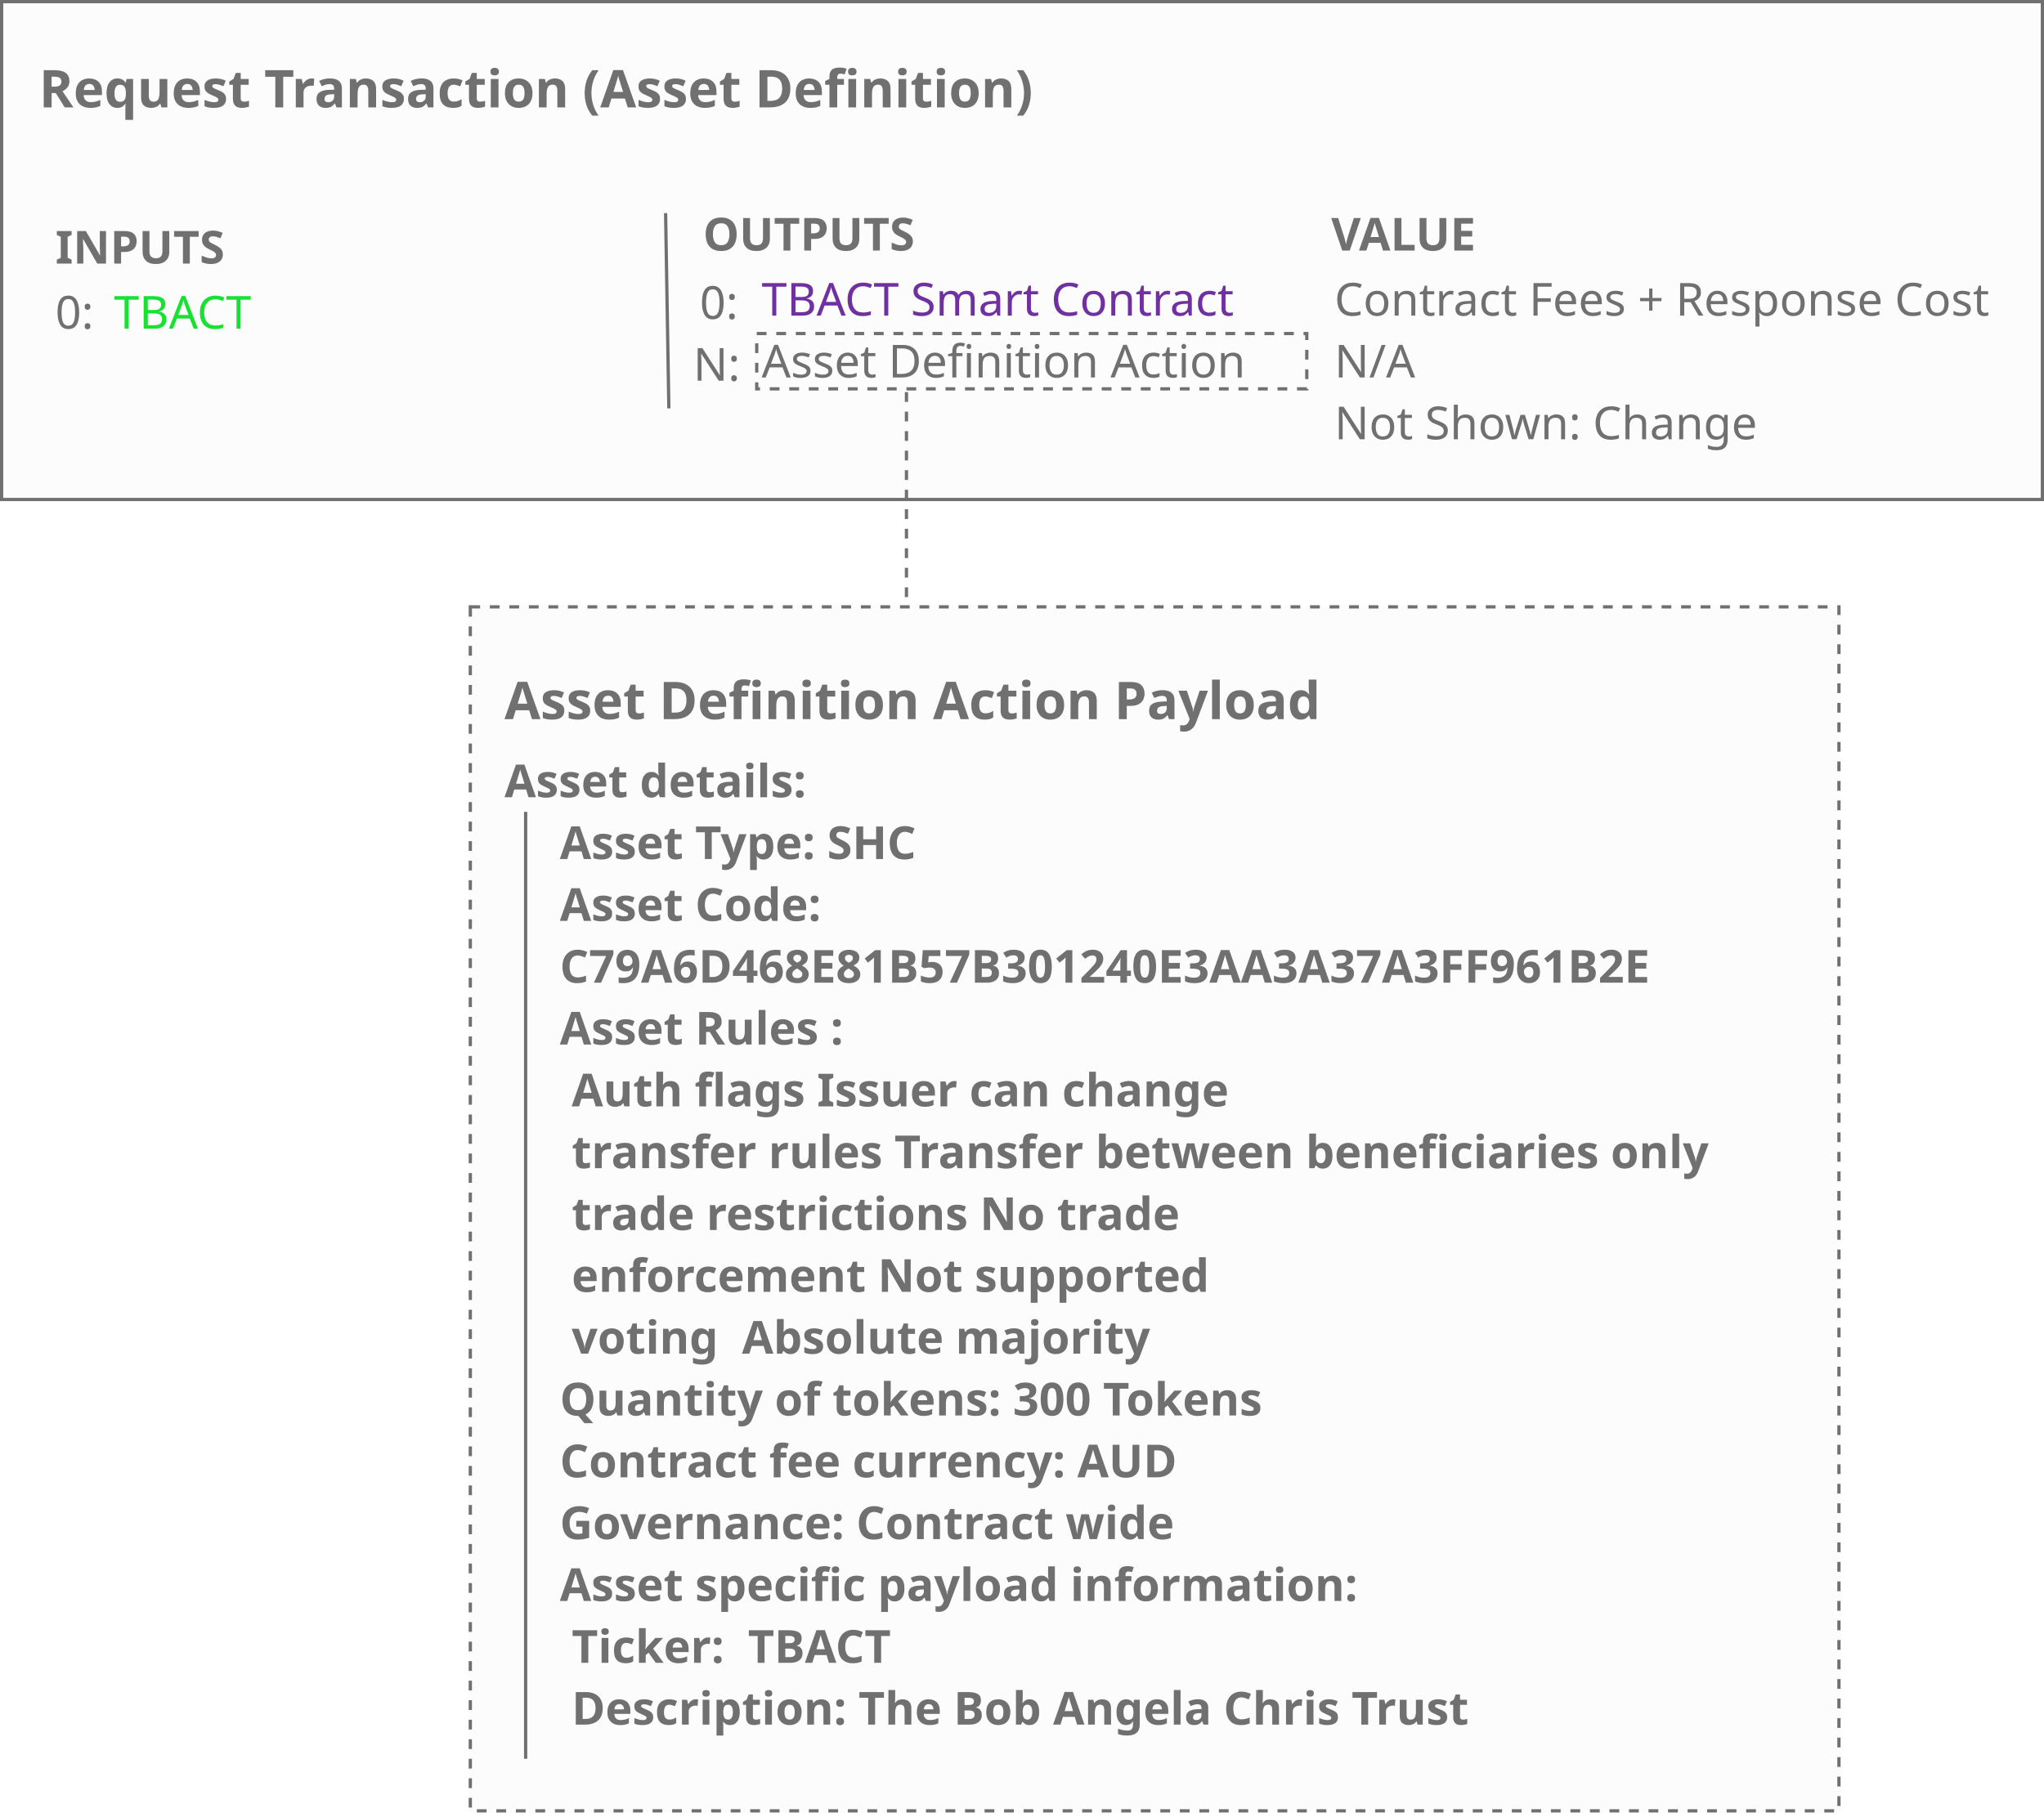
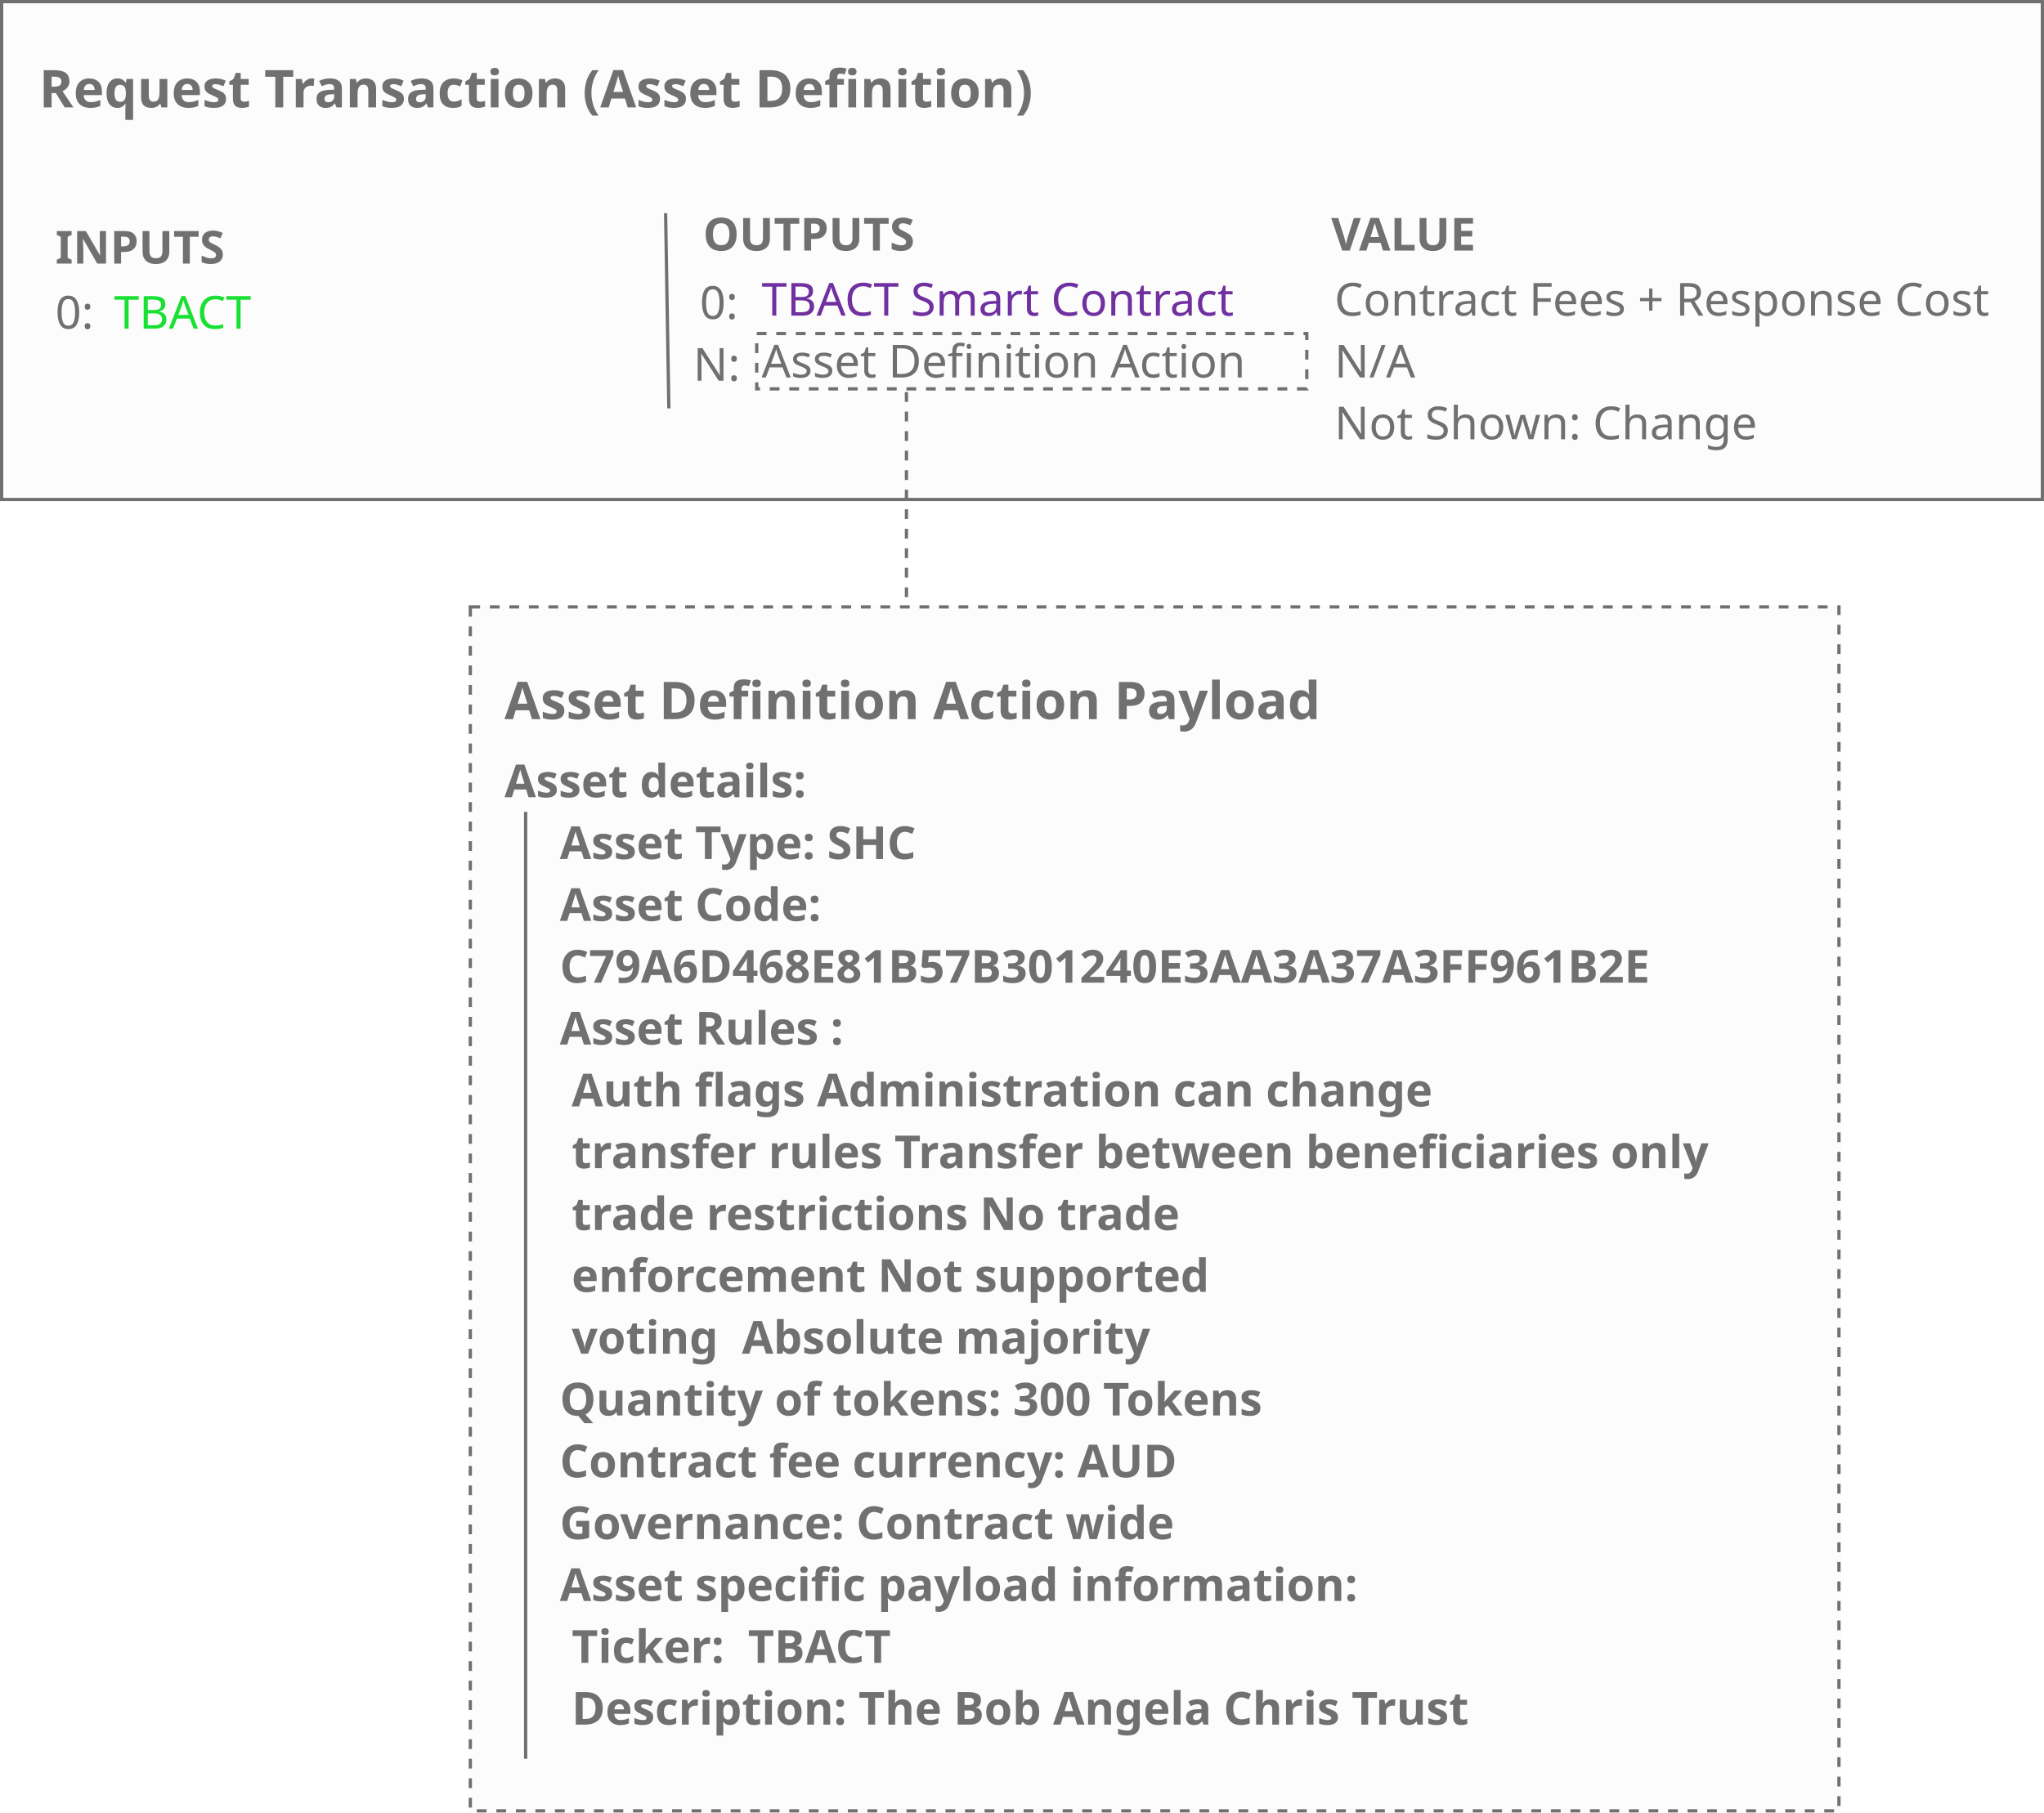
<svg xmlns="http://www.w3.org/2000/svg" width="628" height="557" viewBox="0 0 628 557">
  <g id="tbact-asset-definition" transform="translate(-11182 10710)">
    <g id="Rectangle_301" data-name="Rectangle 301" transform="translate(11182 -10710)" fill="#fcfcfc" stroke="#707070" stroke-width="1">
      <rect width="628" height="154" stroke="none" />
      <rect x="0.5" y="0.5" width="627" height="153" fill="none" />
    </g>
    <line id="Line_360" data-name="Line 360" x2="1" y2="60" transform="translate(11386.5 -10644.5)" fill="none" stroke="#707070" stroke-width="1" />
    <text id="INPUTS" transform="translate(11199 -10644)" fill="#707070" font-size="14" font-family="SegoeUI-Bold, Segoe UI" font-weight="700">
      <tspan x="0" y="15">INPUTS</tspan>
    </text>
    <text id="OUTPUTS_" data-name="OUTPUTS " transform="translate(11398 -10648)" fill="#707070" font-size="14" font-family="SegoeUI-Bold, Segoe UI" font-weight="700">
      <tspan x="0" y="15">OUTPUTS </tspan>
    </text>
    <text id="_0:_" data-name="0: " transform="translate(11199 -10609)" fill="#707070" font-size="14" font-family="SegoeUI, Segoe UI">
      <tspan x="0" y="0">0: </tspan>
    </text>
    <text id="VALUE" transform="translate(11591 -10648)" fill="#707070" font-size="14" font-family="SegoeUI-Bold, Segoe UI" font-weight="700">
      <tspan x="0" y="15">VALUE</tspan>
    </text>
    <g id="Rectangle_302" data-name="Rectangle 302" transform="translate(11326 -10524)" fill="#fcfcfc" stroke="#707070" stroke-width="1" stroke-dasharray="3">
      <rect width="421.499" height="371" stroke="none" />
      <rect x="0.5" y="0.5" width="420.499" height="370" fill="none" />
    </g>
    <text id="Asset_Definition_Action_Payload" data-name="Asset Definition Action Payload" transform="translate(11337 -10489)" fill="#707070" font-size="16" font-family="SegoeUI-Semibold, Segoe UI" font-weight="600">
      <tspan x="0" y="0">Asset Definition Action Payload</tspan>
    </text>
    <line id="Line_361" data-name="Line 361" y2="66" transform="translate(11460.5 -10589.5)" fill="none" stroke="#707070" stroke-width="1" stroke-dasharray="3" />
    <text id="_0:_2" data-name="0: " transform="translate(11397 -10612)" fill="#707070" font-size="14" font-family="SegoeUI, Segoe UI">
      <tspan x="0" y="0">0: </tspan>
    </text>
    <text id="TBACT_Smart_Contract" data-name="TBACT Smart Contract" transform="translate(11416 -10613)" fill="#7030a0" font-size="14" font-family="SegoeUI, Segoe UI">
      <tspan x="0" y="0">TBACT Smart Contract</tspan>
    </text>
    <text id="Contract_Fees_Response_Cost_" data-name="Contract Fees + Response Cost " transform="translate(11592 -10613)" fill="#707070" font-size="14" font-family="SegoeUI, Segoe UI">
      <tspan x="0" y="0">Contract Fees + Response Cost </tspan>
    </text>
    <g id="Rectangle_303" data-name="Rectangle 303" transform="translate(11414 -10608)" fill="none" stroke="#707070" stroke-width="1" stroke-dasharray="3">
      <rect width="170" height="18" stroke="none" />
      <rect x="0.5" y="0.5" width="169" height="17" fill="none" />
    </g>
    <text id="N:_" data-name="N: " transform="translate(11395 -10593)" fill="#707070" font-size="14" font-family="SegoeUI, Segoe UI">
      <tspan x="0" y="0">N: </tspan>
    </text>
    <text id="Asset_Definition_Action" data-name="Asset Definition Action" transform="translate(11416 -10594)" fill="#707070" font-size="14" font-family="SegoeUI, Segoe UI">
      <tspan x="0" y="0">Asset Definition Action</tspan>
    </text>
    <text id="N_A" data-name="N/A" transform="translate(11592 -10594)" fill="#707070" font-size="14" font-family="SegoeUI, Segoe UI">
      <tspan x="0" y="0">N/A</tspan>
    </text>
    <text id="TBACT" transform="translate(11217 -10609)" fill="#19e134" font-size="14" font-family="SegoeUI, Segoe UI">
      <tspan x="0" y="0">TBACT</tspan>
    </text>
    <text id="Not_Shown:_Change" data-name="Not Shown: Change" transform="translate(11592 -10575)" fill="#707070" font-size="14" font-family="SegoeUI, Segoe UI">
      <tspan x="0" y="0">Not Shown: Change</tspan>
    </text>
    <text id="Request_Transaction_Asset_Definition_" data-name="Request Transaction (Asset Definition)" transform="translate(11194 -10677)" fill="#707070" font-size="16" font-family="SegoeUI-Semibold, Segoe UI" font-weight="600">
      <tspan x="0" y="0">Request Transaction (Asset Definition)</tspan>
    </text>
    <text id="Asset_details:" data-name="Asset details:" transform="translate(11337 -10480)" fill="#707070" font-size="14" font-family="SegoeUI-Semibold, Segoe UI" font-weight="600">
      <tspan x="0" y="15">Asset details:</tspan>
    </text>
-     <text id="Asset_Type:_SHC_Asset_Code:_C79A6D468E81B57B301240E3AA3A37A3FF961B2E_Asset_Rules_:_Auth_flags_Issuer_can_change_transfer_rules_Transfer_between_beneficiaries_only_trade_restrictions_No_trade_enforcement_Not_supported_voting_Absolute_majority_Quantit" data-name="Asset Type: SHC  Asset Code: C79A6D468E81B57B301240E3AA3A37A3FF961B2E Asset Rules :  Auth flags Issuer can change  transfer rules Transfer between beneficiaries only  trade restrictions No trade  enforcement Not supported  voting  Absolute majority Quantit" transform="translate(11354 -10461)" fill="#707070" font-size="14" font-family="SegoeUI-Semibold, Segoe UI" font-weight="600">
+     <text id="Asset_Type:_SHC_Asset_Code:_C79A6D468E81B57B301240E3AA3A37A3FF961B2E_Asset_Rules_:_Auth_flags_Administration_can_change_transfer_rules_Transfer_between_beneficiaries_only_trade_restrictions_No_trade_enforcement_Not_supported_voting_Absolute_majority_Quantit" data-name="Asset Type: SHC  Asset Code: C79A6D468E81B57B301240E3AA3A37A3FF961B2E Asset Rules :  Auth flags Administration can change  transfer rules Transfer between beneficiaries only  trade restrictions No trade  enforcement Not supported  voting  Absolute majority Quantit" transform="translate(11354 -10461)" fill="#707070" font-size="14" font-family="SegoeUI-Semibold, Segoe UI" font-weight="600">
      <tspan x="0" y="15">Asset Type:	SHC </tspan>
      <tspan x="0" y="34">Asset Code:	</tspan>
      <tspan x="0" y="53">C79A6D468E81B57B301240E3AA3A37A3FF961B2E</tspan>
      <tspan x="0" y="72">Asset Rules :</tspan>
-       <tspan x="0" y="91" xml:space="preserve">	Auth flags	Issuer can change</tspan>
+       <tspan x="0" y="91" xml:space="preserve">	Auth flags	Administration can change</tspan>
      <tspan x="0" y="110" xml:space="preserve">	transfer rules	Transfer between beneficiaries only</tspan>
      <tspan x="0" y="129" xml:space="preserve">	trade restrictions	No trade</tspan>
      <tspan x="0" y="148" xml:space="preserve">	enforcement	Not supported</tspan>
      <tspan x="0" y="167" xml:space="preserve">	voting		Absolute majority</tspan>
      <tspan x="0" y="186">Quantity of tokens:	300 Tokens</tspan>
      <tspan x="0" y="205">Contract fee currency:	AUD</tspan>
      <tspan x="0" y="224">Governance:	Contract wide</tspan>
      <tspan x="0" y="243">Asset specific payload information:</tspan>
      <tspan x="0" y="262" xml:space="preserve">	Ticker:		TBACT</tspan>
      <tspan x="0" y="281" xml:space="preserve">	Description:	The Bob Angela Chris Trust</tspan>
    </text>
    <line id="Line_362" data-name="Line 362" y2="291" transform="translate(11343.5 -10460.5)" fill="none" stroke="#707070" stroke-width="1" />
  </g>
</svg>
